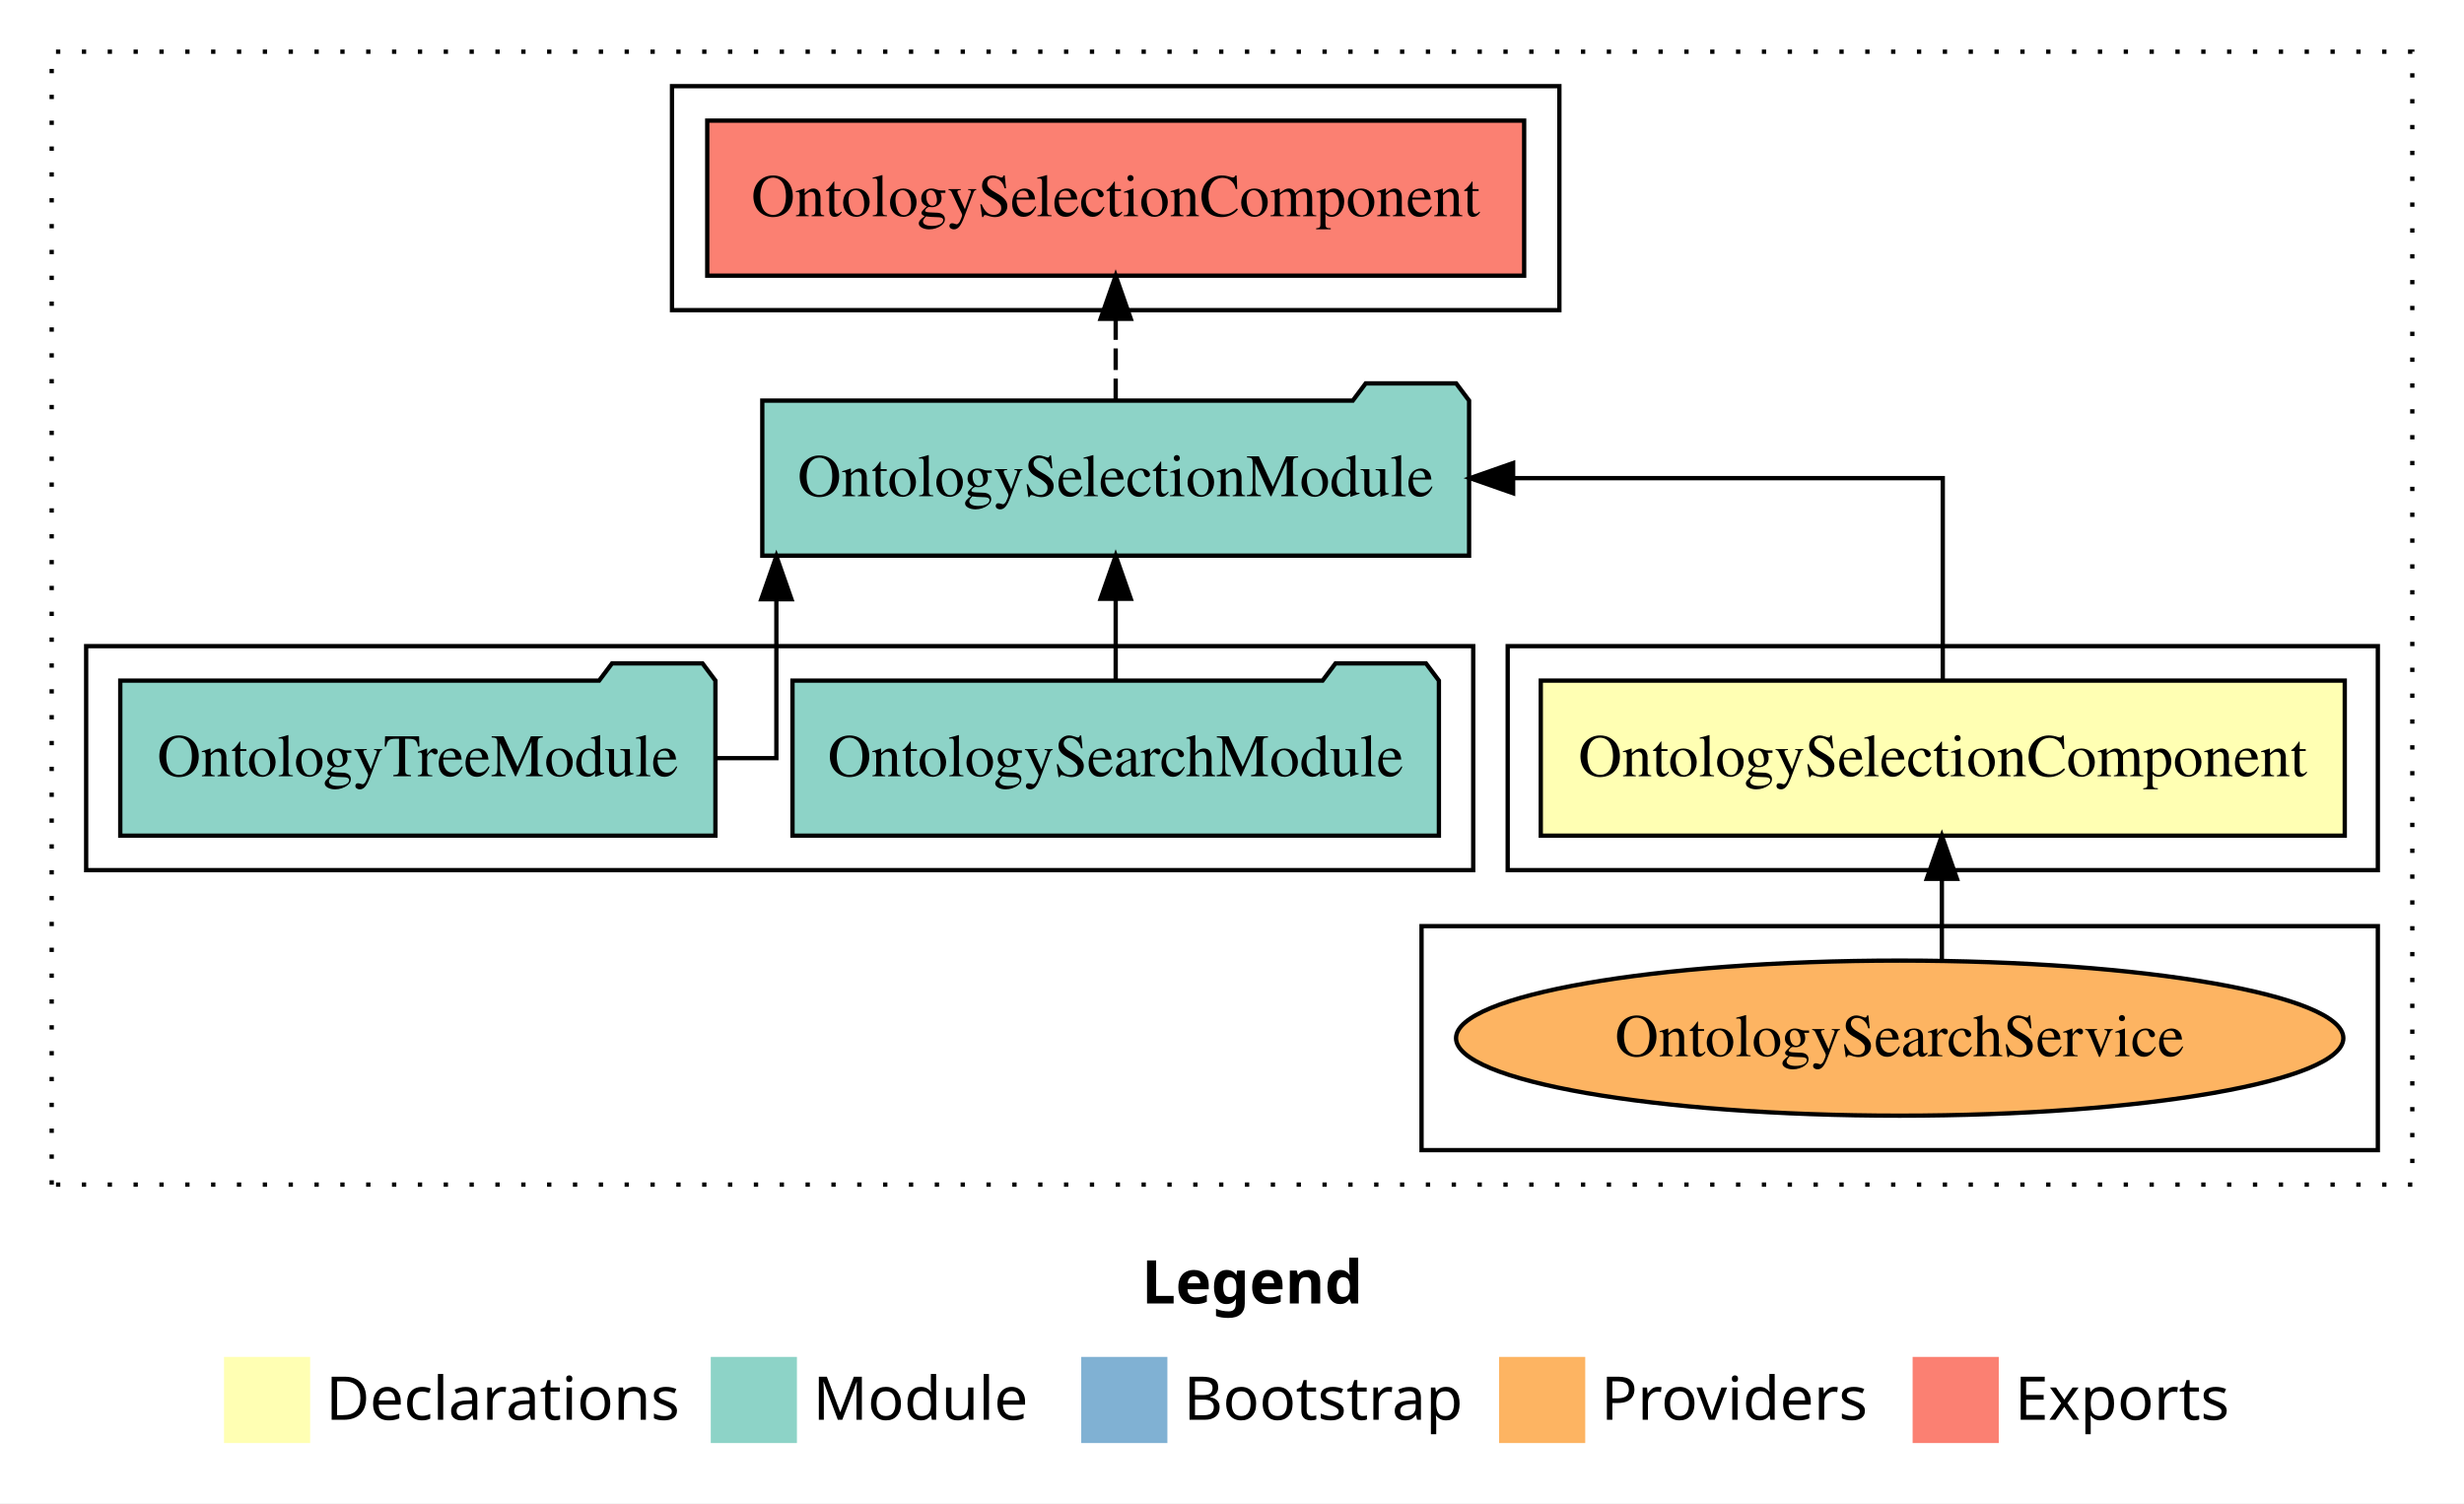
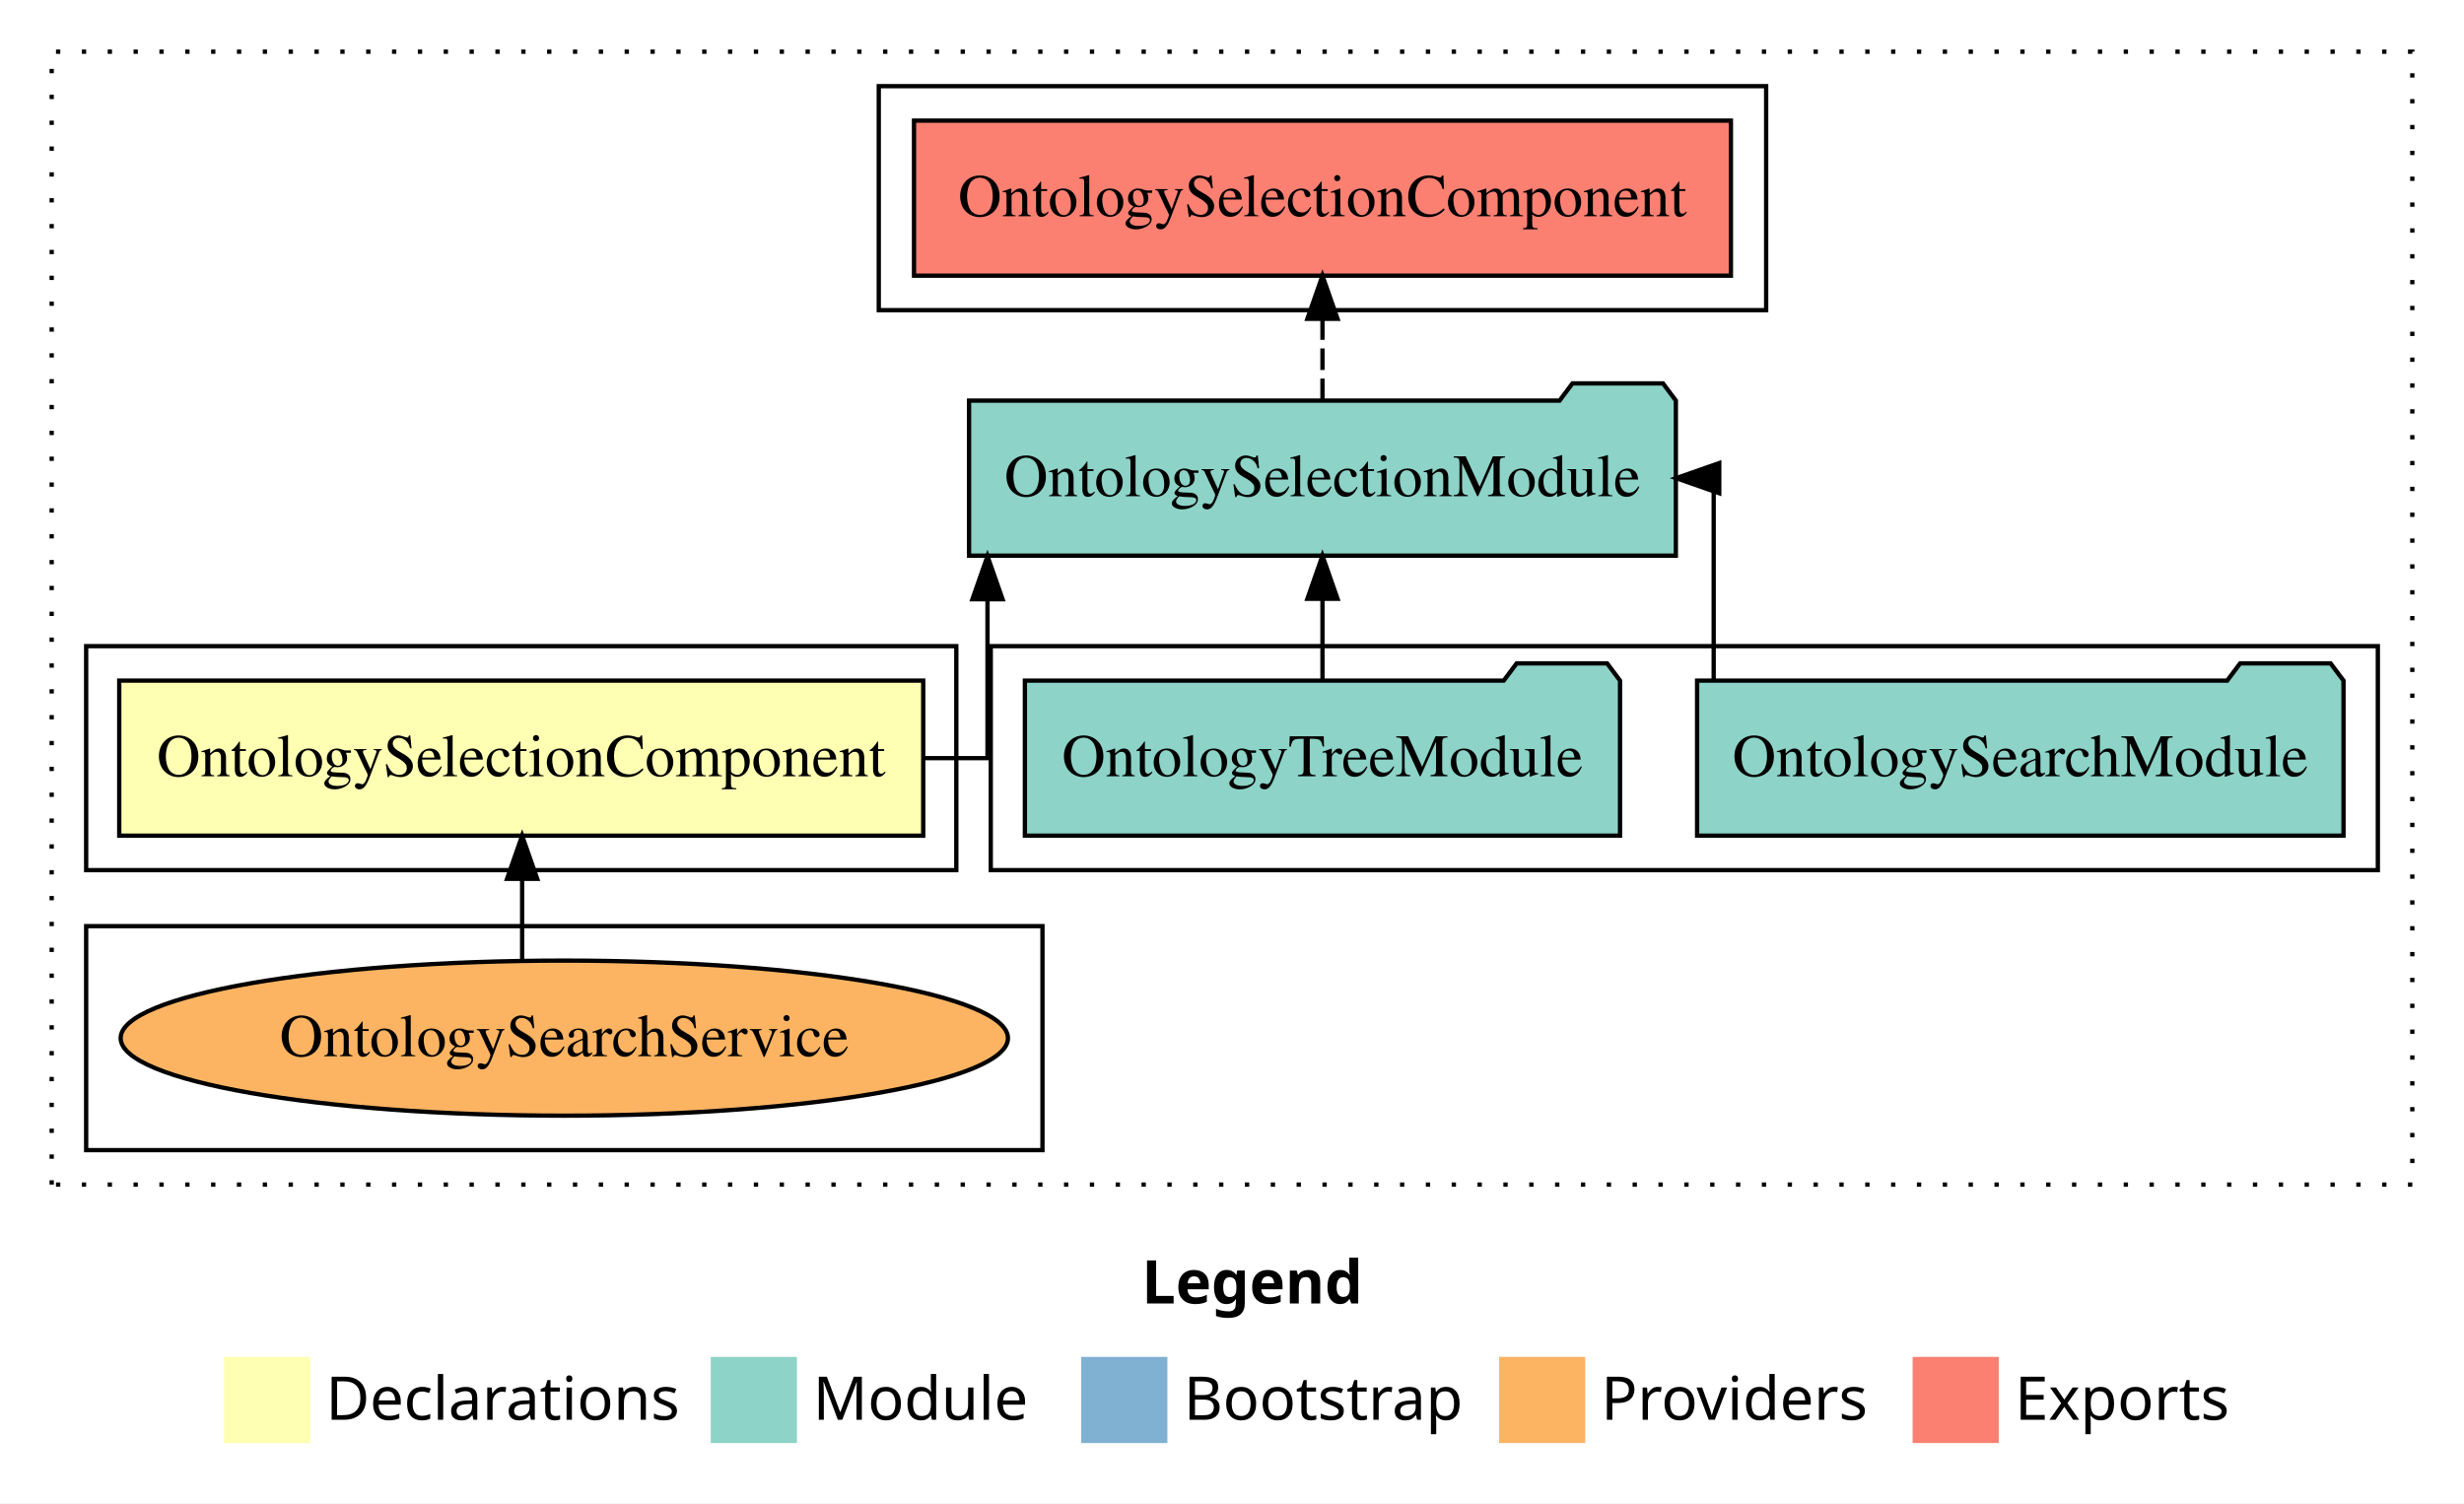
<svg xmlns="http://www.w3.org/2000/svg" width="572pt" height="349pt" viewBox="0.00 0.00 572.00 349.00">
  <g id="graph0" class="graph" transform="scale(1 1) rotate(0) translate(4 345)">
    <polygon fill="white" stroke="transparent" points="-4,4 -4,-345 568,-345 568,4 -4,4" />
    <text text-anchor="start" x="261.01" y="-42.4" font-family="Times-12" font-weight="bold" font-size="14.00">Legend</text>
    <polygon fill="#ffffb3" stroke="transparent" points="48,-10 48,-30 68,-30 68,-10 48,-10" />
    <text text-anchor="start" x="71.63" y="-15.4" font-family="Times-12" font-size="14.00">  Declarations</text>
    <polygon fill="#8dd3c7" stroke="transparent" points="161,-10 161,-30 181,-30 181,-10 161,-10" />
    <text text-anchor="start" x="184.73" y="-15.4" font-family="Times-12" font-size="14.00">  Module</text>
    <polygon fill="#80b1d3" stroke="transparent" points="247,-10 247,-30 267,-30 267,-10 247,-10" />
    <text text-anchor="start" x="270.78" y="-15.4" font-family="Times-12" font-size="14.00">  Bootstrap</text>
    <polygon fill="#fdb462" stroke="transparent" points="344,-10 344,-30 364,-30 364,-10 344,-10" />
    <text text-anchor="start" x="367.67" y="-15.4" font-family="Times-12" font-size="14.00">  Providers</text>
    <polygon fill="#fb8072" stroke="transparent" points="440,-10 440,-30 460,-30 460,-10 440,-10" />
    <text text-anchor="start" x="463.73" y="-15.4" font-family="Times-12" font-size="14.00">  Exports</text>
    <g id="clust1" class="cluster">
      <polygon fill="none" stroke="black" stroke-dasharray="1,5" points="8,-70 8,-333 556,-333 556,-70 8,-70" />
    </g>
    <g id="clust5" class="cluster">
-       <polygon fill="none" stroke="black" points="152,-273 152,-325 358,-325 358,-273 152,-273" />
+       <polygon fill="none" stroke="black" points="200,-273 200,-325 406,-325 406,-273 200,-273" />
    </g>
    <g id="clust2" class="cluster">
-       <polygon fill="none" stroke="black" points="346,-143 346,-195 548,-195 548,-143 346,-143" />
+       <polygon fill="none" stroke="black" points="16,-143 16,-195 218,-195 218,-143 16,-143" />
+     </g>
+     <g id="clust4" class="cluster">
+       <polygon fill="none" stroke="black" points="226,-143 226,-195 548,-195 548,-143 226,-143" />
    </g>
    <g id="clust3" class="cluster">
-       <polygon fill="none" stroke="black" points="326,-78 326,-130 548,-130 548,-78 326,-78" />
-     </g>
-     <g id="clust4" class="cluster">
-       <polygon fill="none" stroke="black" points="16,-143 16,-195 338,-195 338,-143 16,-143" />
+       <polygon fill="none" stroke="black" points="16,-78 16,-130 238,-130 238,-78 16,-78" />
    </g>
    <g id="node1" class="node">
-       <polygon fill="#ffffb3" stroke="black" points="540.32,-187 353.68,-187 353.68,-151 540.32,-151 540.32,-187" />
-       <text text-anchor="middle" x="447" y="-164.8" font-family="Times,serif" font-size="14.00">OntologySelectionComponent</text>
+       <polygon fill="#ffffb3" stroke="black" points="210.32,-187 23.68,-187 23.68,-151 210.32,-151 210.32,-187" />
+       <text text-anchor="middle" x="117" y="-164.8" font-family="Times,serif" font-size="14.00">OntologySelectionComponent</text>
    </g>
    <g id="node2" class="node">
-       <polygon fill="#8dd3c7" stroke="black" points="337.04,-252 334.04,-256 313.04,-256 310.04,-252 172.96,-252 172.96,-216 337.04,-216 337.04,-252" />
-       <text text-anchor="middle" x="255" y="-229.8" font-family="Times,serif" font-size="14.00">OntologySelectionModule</text>
+       <polygon fill="#8dd3c7" stroke="black" points="385.04,-252 382.04,-256 361.04,-256 358.04,-252 220.96,-252 220.96,-216 385.04,-216 385.04,-252" />
+       <text text-anchor="middle" x="303" y="-229.8" font-family="Times,serif" font-size="14.00">OntologySelectionModule</text>
    </g>
    <g id="edge1" class="edge">
-       <path fill="none" stroke="black" d="M447,-187.11C447,-206.34 447,-234 447,-234 447,-234 347.26,-234 347.26,-234" />
-       <polygon fill="black" stroke="black" points="347.26,-230.5 337.26,-234 347.26,-237.5 347.26,-230.5" />
+       <path fill="none" stroke="black" d="M210.19,-169C219.29,-169 225.24,-169 225.24,-169 225.24,-169 225.24,-205.89 225.24,-205.89" />
+       <polygon fill="black" stroke="black" points="221.74,-205.89 225.24,-215.89 228.74,-205.89 221.74,-205.89" />
    </g>
    <g id="node6" class="node">
-       <polygon fill="#fb8072" stroke="black" points="349.82,-317 160.18,-317 160.18,-281 349.82,-281 349.82,-317" />
-       <text text-anchor="middle" x="255" y="-294.8" font-family="Times,serif" font-size="14.00">OntologySelectionComponent </text>
+       <polygon fill="#fb8072" stroke="black" points="397.82,-317 208.18,-317 208.18,-281 397.82,-281 397.82,-317" />
+       <text text-anchor="middle" x="303" y="-294.8" font-family="Times,serif" font-size="14.00">OntologySelectionComponent </text>
    </g>
    <g id="edge5" class="edge">
-       <path fill="none" stroke="black" stroke-dasharray="5,2" d="M255,-252.11C255,-252.11 255,-270.99 255,-270.99" />
-       <polygon fill="black" stroke="black" points="251.5,-270.99 255,-280.99 258.5,-270.99 251.5,-270.99" />
+       <path fill="none" stroke="black" stroke-dasharray="5,2" d="M303,-252.11C303,-252.11 303,-270.99 303,-270.99" />
+       <polygon fill="black" stroke="black" points="299.5,-270.99 303,-280.99 306.5,-270.99 299.5,-270.99" />
    </g>
    <g id="node3" class="node">
-       <ellipse fill="#fdb462" stroke="black" cx="437" cy="-104" rx="102.99" ry="18" />
-       <text text-anchor="middle" x="437" y="-99.8" font-family="Times,serif" font-size="14.00">OntologySearchService</text>
+       <ellipse fill="#fdb462" stroke="black" cx="127" cy="-104" rx="102.99" ry="18" />
+       <text text-anchor="middle" x="127" y="-99.8" font-family="Times,serif" font-size="14.00">OntologySearchService</text>
    </g>
    <g id="edge2" class="edge">
-       <path fill="none" stroke="black" d="M446.79,-122.11C446.79,-122.11 446.79,-140.99 446.79,-140.99" />
-       <polygon fill="black" stroke="black" points="443.29,-140.99 446.79,-150.99 450.29,-140.99 443.29,-140.99" />
+       <path fill="none" stroke="black" d="M117.21,-122.11C117.21,-122.11 117.21,-140.99 117.21,-140.99" />
+       <polygon fill="black" stroke="black" points="113.71,-140.99 117.21,-150.99 120.71,-140.99 113.71,-140.99" />
    </g>
    <g id="node4" class="node">
-       <polygon fill="#8dd3c7" stroke="black" points="330.03,-187 327.03,-191 306.03,-191 303.03,-187 179.97,-187 179.97,-151 330.03,-151 330.03,-187" />
-       <text text-anchor="middle" x="255" y="-164.8" font-family="Times,serif" font-size="14.00">OntologySearchModule</text>
+       <polygon fill="#8dd3c7" stroke="black" points="540.03,-187 537.03,-191 516.03,-191 513.03,-187 389.97,-187 389.97,-151 540.03,-151 540.03,-187" />
+       <text text-anchor="middle" x="465" y="-164.8" font-family="Times,serif" font-size="14.00">OntologySearchModule</text>
    </g>
    <g id="edge3" class="edge">
-       <path fill="none" stroke="black" d="M255,-187.11C255,-187.11 255,-205.99 255,-205.99" />
-       <polygon fill="black" stroke="black" points="251.5,-205.99 255,-215.99 258.5,-205.99 251.5,-205.99" />
+       <path fill="none" stroke="black" d="M393.82,-187.11C393.82,-206.34 393.82,-234 393.82,-234 393.82,-234 392.95,-234 392.95,-234" />
+       <polygon fill="black" stroke="black" points="395.11,-230.5 385.11,-234 395.11,-237.5 395.11,-230.5" />
    </g>
    <g id="node5" class="node">
-       <polygon fill="#8dd3c7" stroke="black" points="162.08,-187 159.08,-191 138.08,-191 135.08,-187 23.92,-187 23.92,-151 162.08,-151 162.08,-187" />
-       <text text-anchor="middle" x="93" y="-164.8" font-family="Times,serif" font-size="14.00">OntologyTreeModule</text>
+       <polygon fill="#8dd3c7" stroke="black" points="372.08,-187 369.08,-191 348.08,-191 345.08,-187 233.92,-187 233.92,-151 372.08,-151 372.08,-187" />
+       <text text-anchor="middle" x="303" y="-164.8" font-family="Times,serif" font-size="14.00">OntologyTreeModule</text>
    </g>
    <g id="edge4" class="edge">
-       <path fill="none" stroke="black" d="M162.12,-169C170.53,-169 176.23,-169 176.23,-169 176.23,-169 176.23,-205.89 176.23,-205.89" />
-       <polygon fill="black" stroke="black" points="172.73,-205.89 176.23,-215.89 179.73,-205.89 172.73,-205.89" />
+       <path fill="none" stroke="black" d="M303,-187.11C303,-187.11 303,-205.99 303,-205.99" />
+       <polygon fill="black" stroke="black" points="299.5,-205.99 303,-215.99 306.5,-205.99 299.5,-205.99" />
    </g>
  </g>
</svg>
